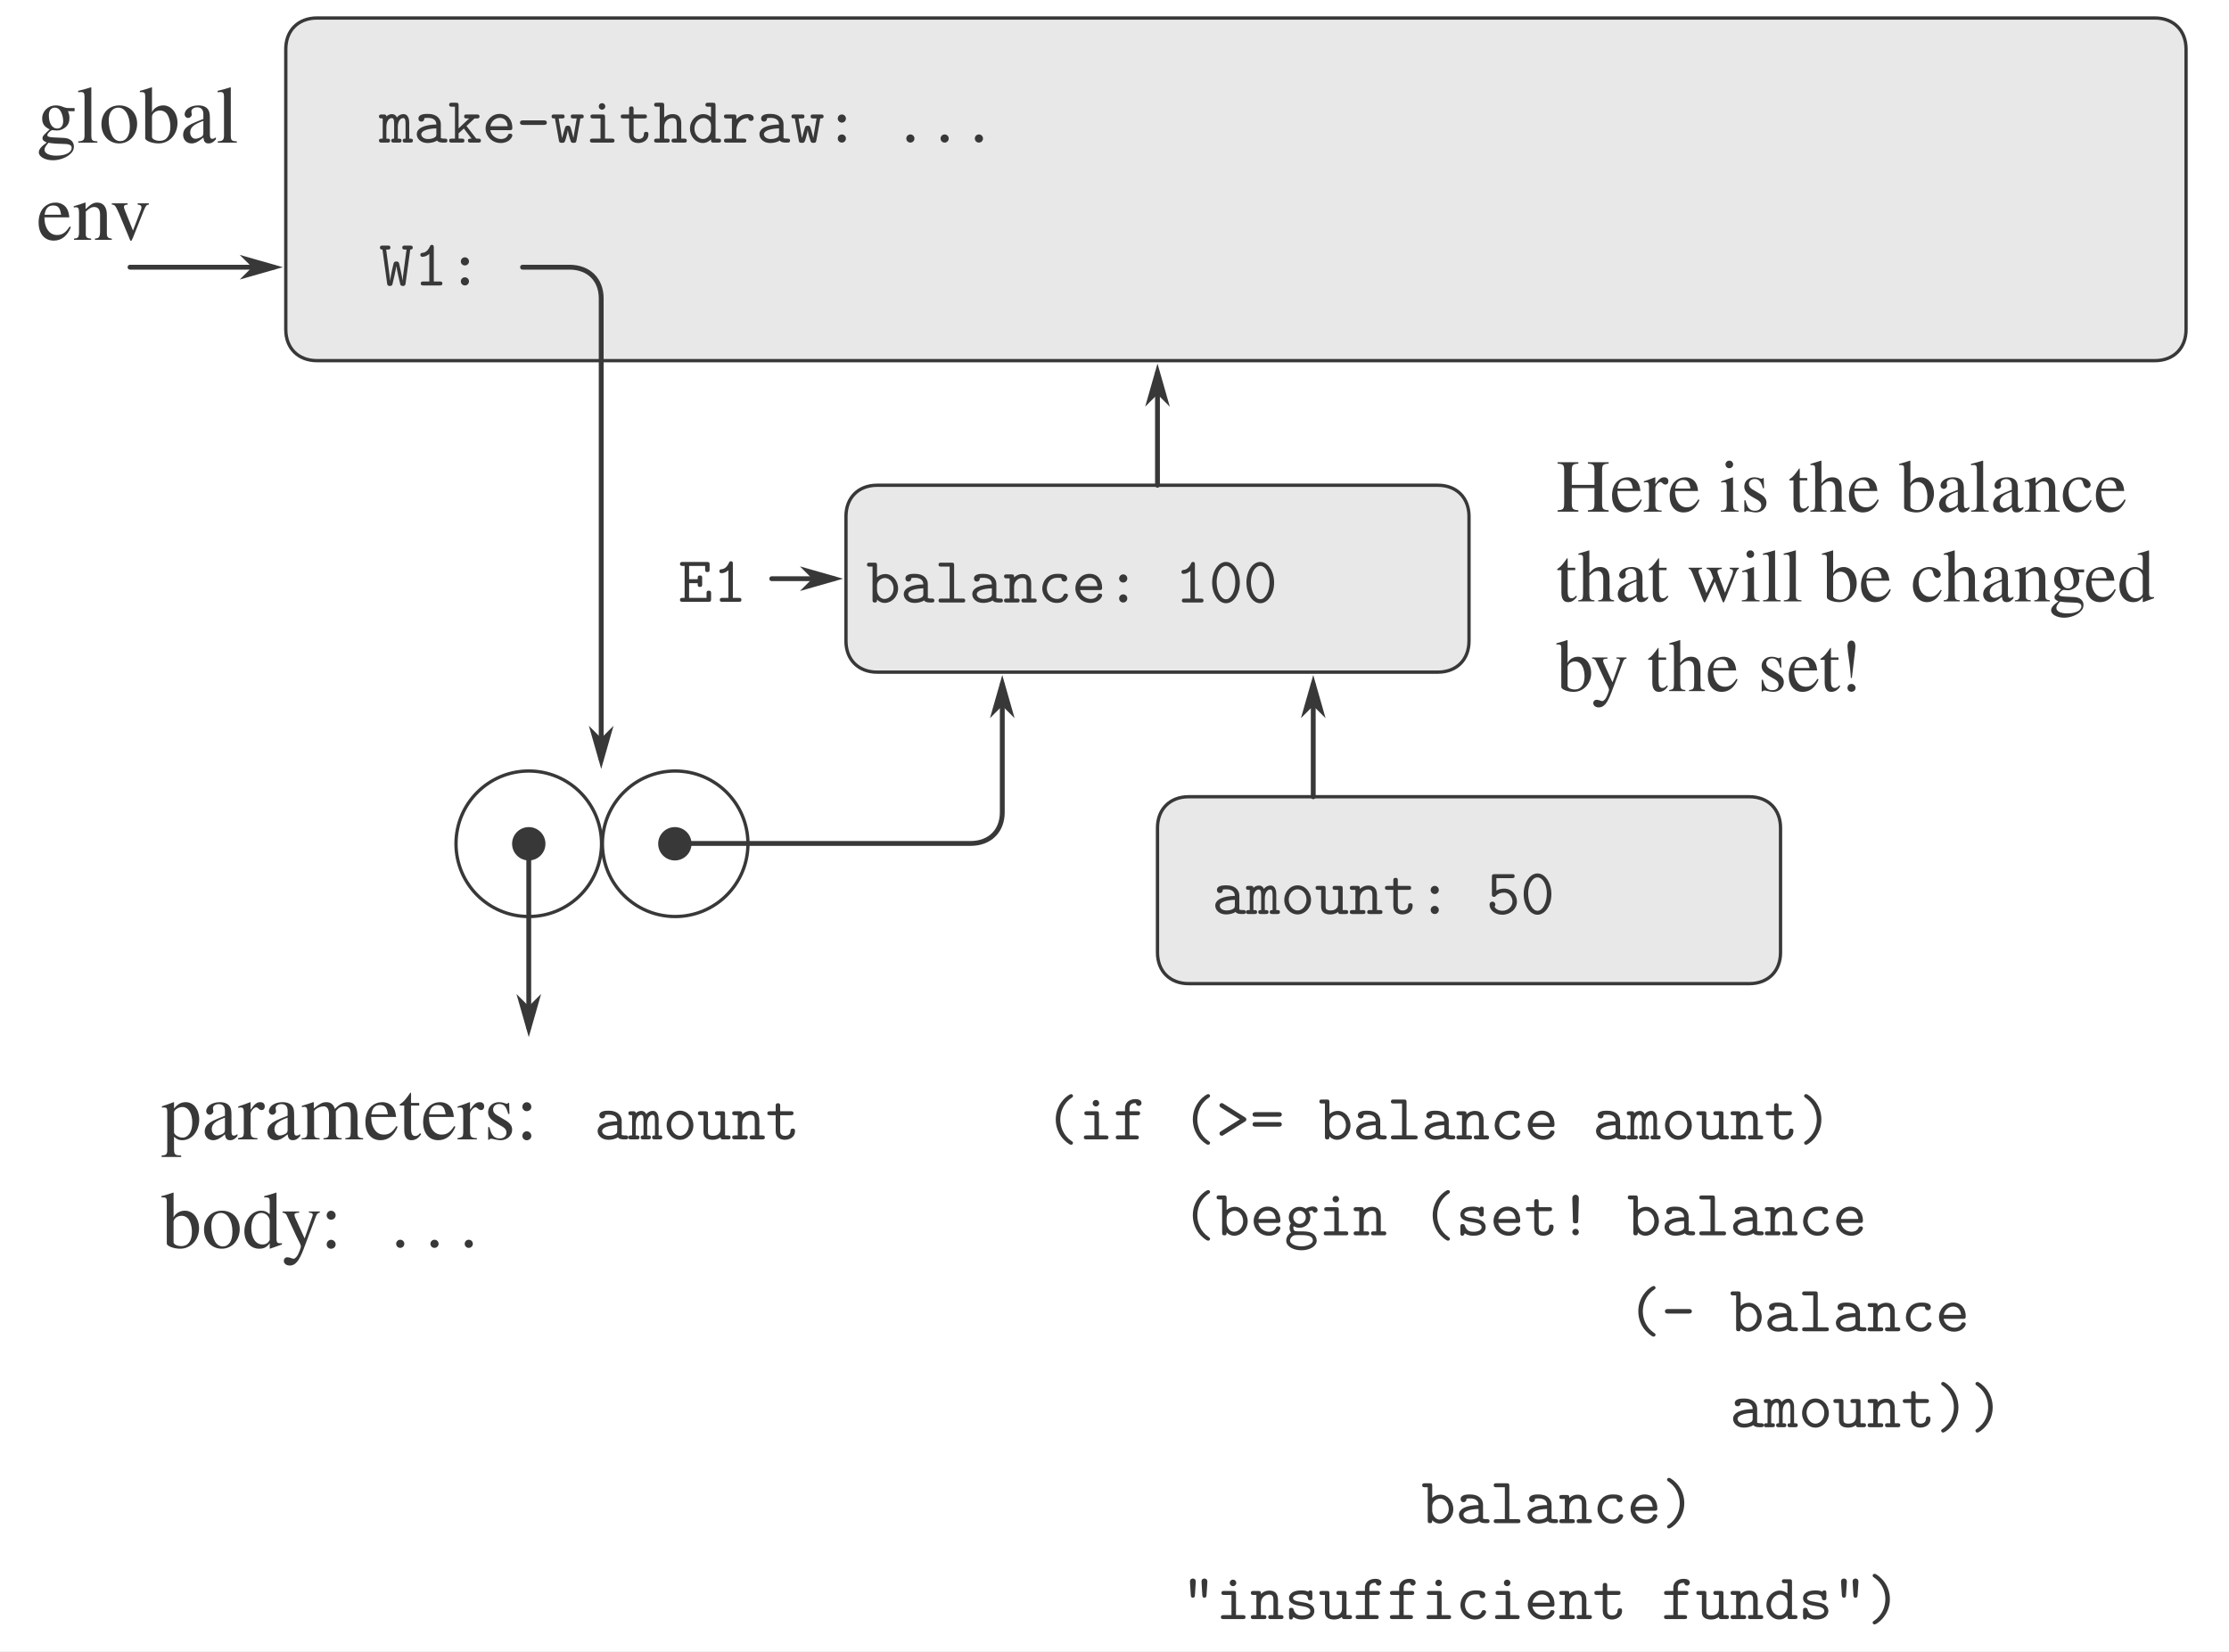
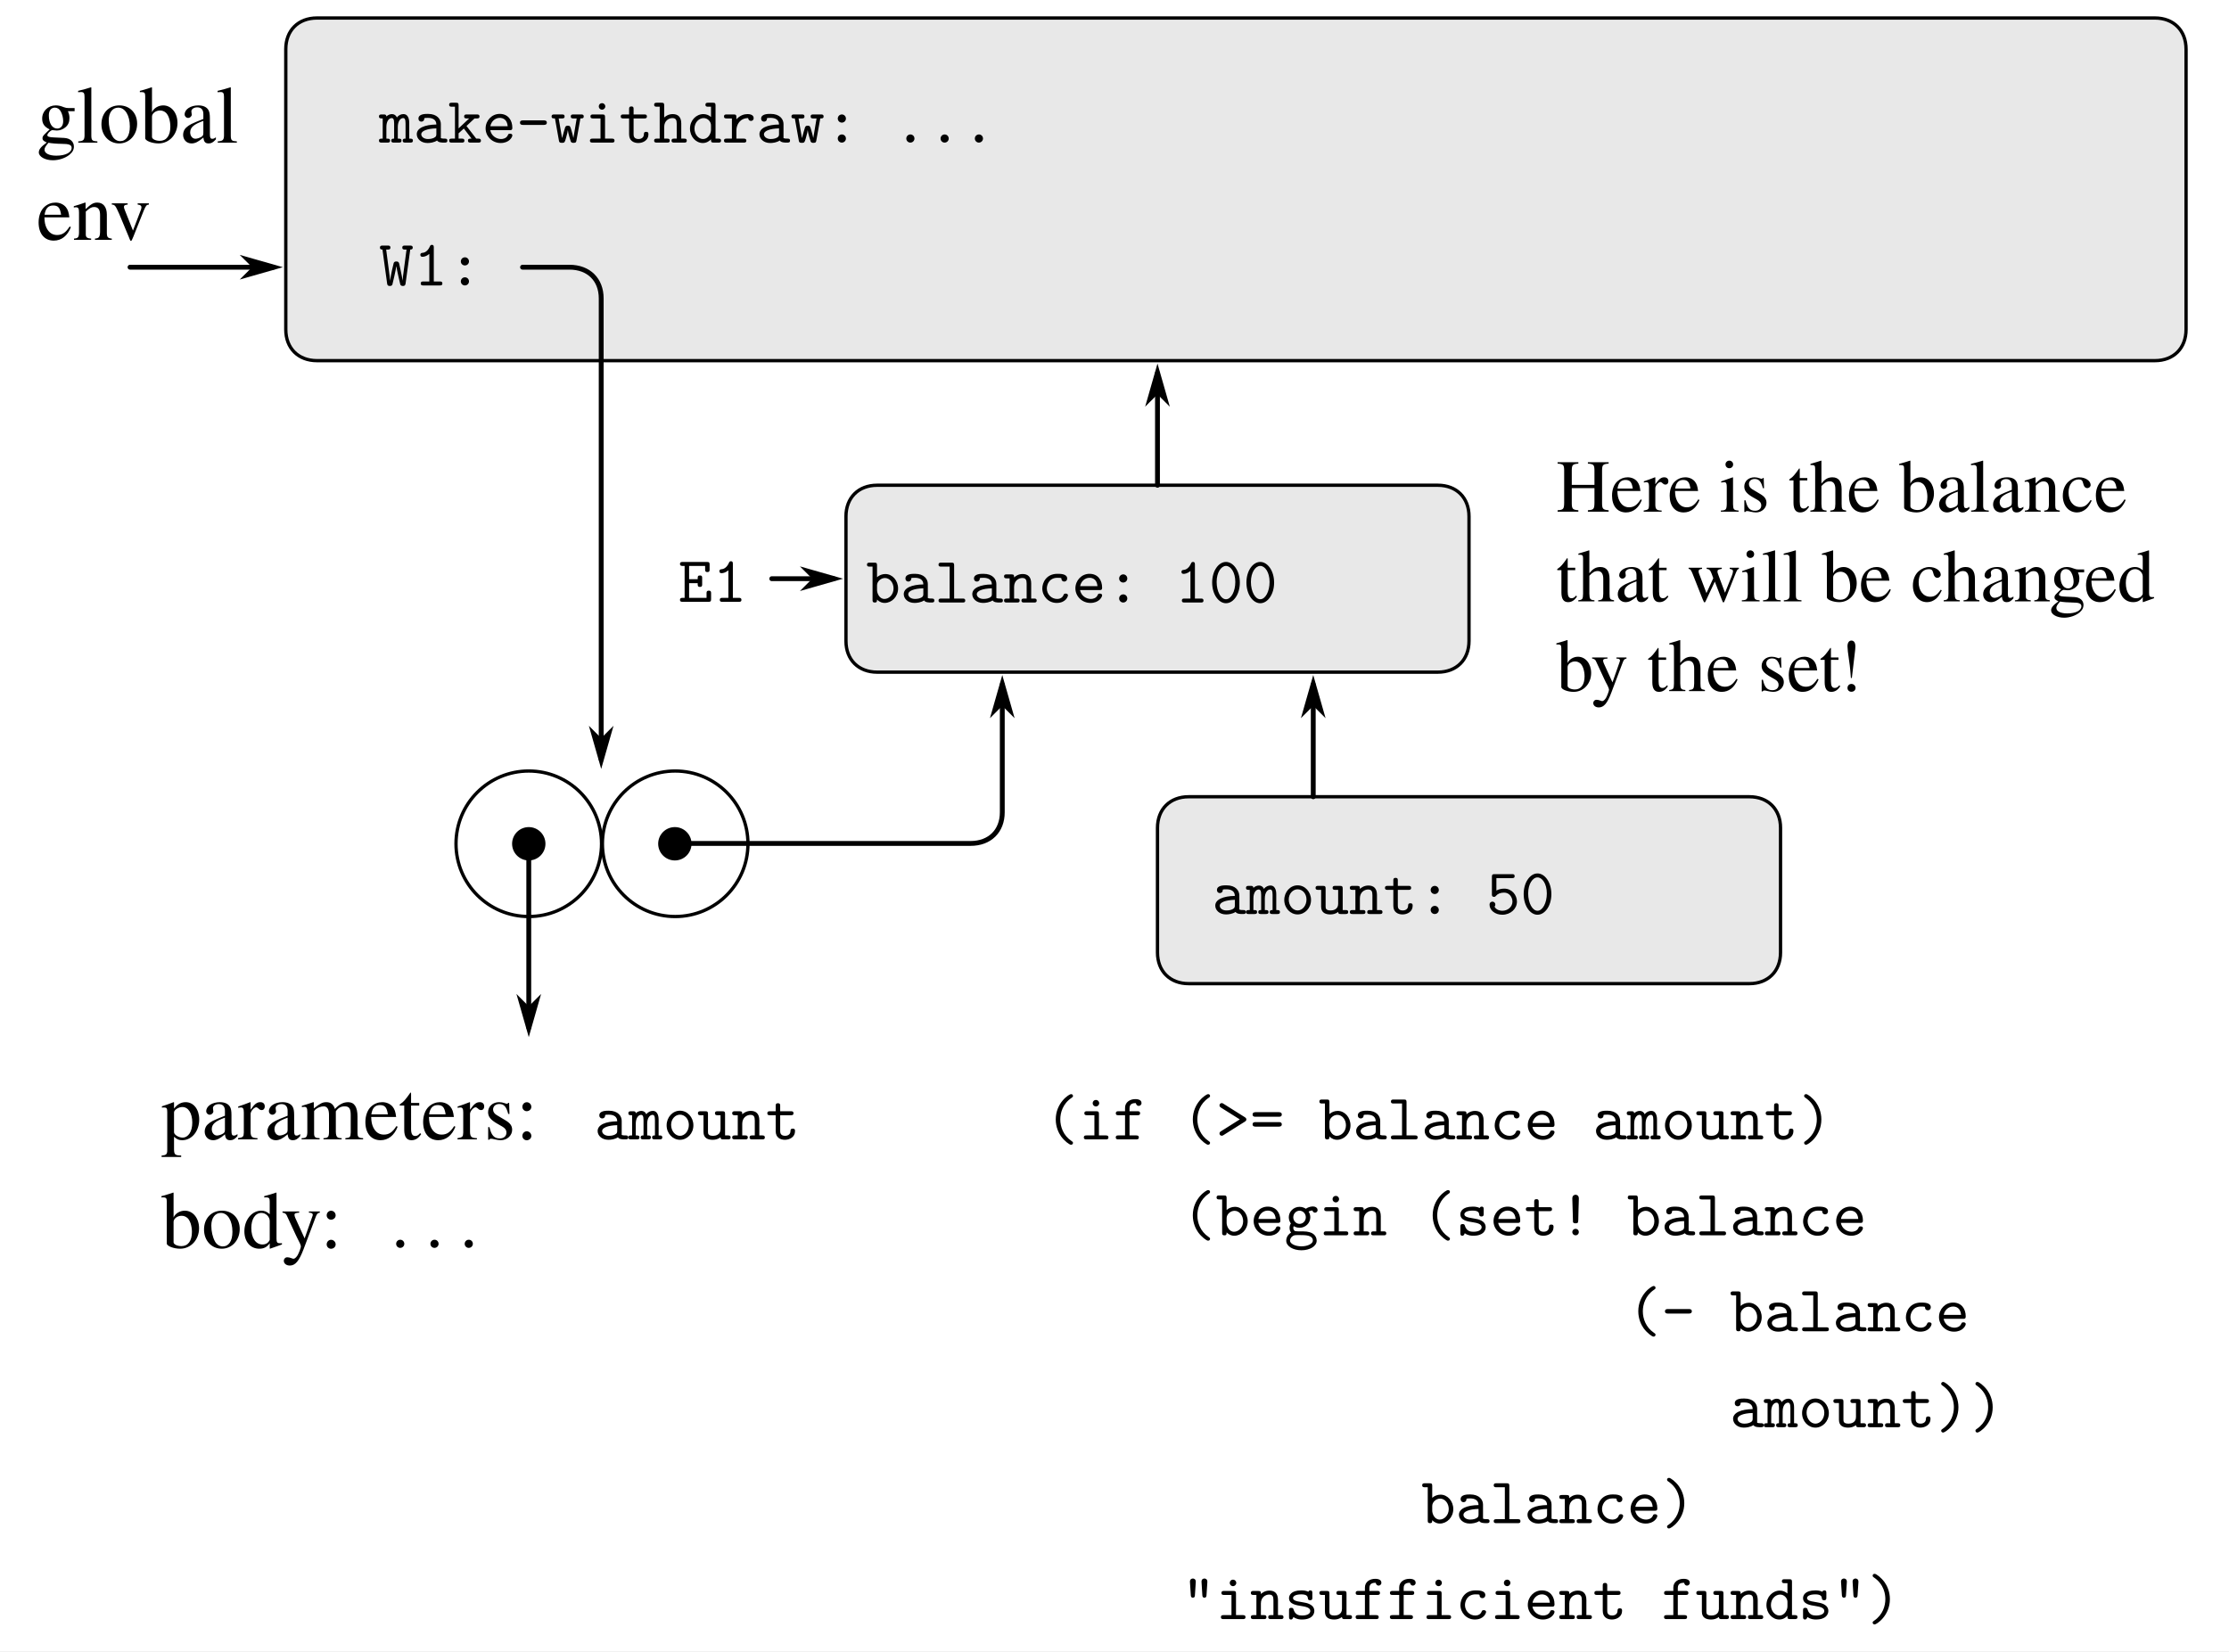
<svg xmlns="http://www.w3.org/2000/svg" preserveAspectRatio="xMinYMin meet" viewBox="0 0 683 506" id="svg4152" style="display:inline" version="1.1">
  <defs id="defs4154">
    <marker refX="0" refY="0" orient="auto" id="Arrow1Mend-6" style="overflow:visible">
-       <path d="M 0,0 5,-5 -12.5,0 5,5 0,0 z" transform="matrix(-0.4,0,0,-0.4,-4,0)" id="path3809-6-2" style="fill:#383838;fill-rule:evenodd;stroke:#383838;stroke-width:1pt;marker-start:none" />
+       <path d="M 0,0 5,-5 -12.5,0 5,5 0,0 z" transform="matrix(-0.4,0,0,-0.4,-4,0)" id="path3809-6-2" style="fill:#000000;fill-rule:evenodd;stroke:#000000;stroke-width:1pt;marker-start:none" />
    </marker>
    <marker refX="0" refY="0" orient="auto" id="marker5058" style="overflow:visible">
-       <path d="M 0,0 5,-5 -12.5,0 5,5 0,0 z" transform="matrix(-0.4,0,0,-0.4,-4,0)" id="path5060" style="fill:#383838;fill-rule:evenodd;stroke:#383838;stroke-width:1pt;marker-start:none" />
+       <path d="M 0,0 5,-5 -12.5,0 5,5 0,0 z" transform="matrix(-0.4,0,0,-0.4,-4,0)" id="path5060" style="fill:#000000;fill-rule:evenodd;stroke:#000000;stroke-width:1pt;marker-start:none" />
    </marker>
    <marker refX="0" refY="0" orient="auto" id="marker5062" style="overflow:visible">
-       <path d="M 0,0 5,-5 -12.5,0 5,5 0,0 z" transform="matrix(-0.4,0,0,-0.4,-4,0)" id="path5064" style="fill:#383838;fill-rule:evenodd;stroke:#383838;stroke-width:1pt;marker-start:none" />
+       <path d="M 0,0 5,-5 -12.5,0 5,5 0,0 z" transform="matrix(-0.4,0,0,-0.4,-4,0)" id="path5064" style="fill:#000000;fill-rule:evenodd;stroke:#000000;stroke-width:1pt;marker-start:none" />
    </marker>
    <marker refX="0" refY="0" orient="auto" id="marker5066" style="overflow:visible">
-       <path d="M 0,0 5,-5 -12.5,0 5,5 0,0 z" transform="matrix(-0.4,0,0,-0.4,-4,0)" id="path5068" style="fill:#383838;fill-rule:evenodd;stroke:#383838;stroke-width:1pt;marker-start:none" />
+       <path d="M 0,0 5,-5 -12.5,0 5,5 0,0 z" transform="matrix(-0.4,0,0,-0.4,-4,0)" id="path5068" style="fill:#000000;fill-rule:evenodd;stroke:#000000;stroke-width:1pt;marker-start:none" />
    </marker>
    <marker refX="0" refY="0" orient="auto" id="Arrow1Mend" style="overflow:visible">
-       <path d="M 0,0 5,-5 -12.5,0 5,5 0,0 z" transform="matrix(-0.4,0,0,-0.4,-4,0)" id="path3809" style="fill:#383838;fill-rule:evenodd;stroke:#383838;stroke-width:1pt;marker-start:none" />
+       <path d="M 0,0 5,-5 -12.5,0 5,5 0,0 z" transform="matrix(-0.4,0,0,-0.4,-4,0)" id="path3809" style="fill:#000000;fill-rule:evenodd;stroke:#000000;stroke-width:1pt;marker-start:none" />
    </marker>
    <marker refX="0" refY="0" orient="auto" id="marker5072" style="overflow:visible">
-       <path d="M 0,0 5,-5 -12.5,0 5,5 0,0 z" transform="matrix(-0.4,0,0,-0.4,-4,0)" id="path5074" style="fill:#383838;fill-rule:evenodd;stroke:#383838;stroke-width:1pt;marker-start:none" />
+       <path d="M 0,0 5,-5 -12.5,0 5,5 0,0 z" transform="matrix(-0.4,0,0,-0.4,-4,0)" id="path5074" style="fill:#000000;fill-rule:evenodd;stroke:#000000;stroke-width:1pt;marker-start:none" />
    </marker>
    <marker refX="0" refY="0" orient="auto" id="Arrow1Mend-3" style="overflow:visible">
-       <path d="M 0,0 5,-5 -12.5,0 5,5 0,0 z" transform="matrix(-0.4,0,0,-0.4,-4,0)" id="path3809-6" style="fill:#383838;fill-rule:evenodd;stroke:#383838;stroke-width:1pt;marker-start:none" />
+       <path d="M 0,0 5,-5 -12.5,0 5,5 0,0 z" transform="matrix(-0.4,0,0,-0.4,-4,0)" id="path3809-6" style="fill:#000000;fill-rule:evenodd;stroke:#000000;stroke-width:1pt;marker-start:none" />
    </marker>
    <marker refX="0" refY="0" orient="auto" id="Arrow1Mend-6-4" style="overflow:visible">
-       <path d="M 0,0 5,-5 -12.5,0 5,5 0,0 z" transform="matrix(-0.4,0,0,-0.4,-4,0)" id="path3809-6-2-9" style="fill:#383838;fill-rule:evenodd;stroke:#383838;stroke-width:1pt;marker-start:none" />
+       <path d="M 0,0 5,-5 -12.5,0 5,5 0,0 z" transform="matrix(-0.4,0,0,-0.4,-4,0)" id="path3809-6-2-9" style="fill:#000000;fill-rule:evenodd;stroke:#000000;stroke-width:1pt;marker-start:none" />
    </marker>
    <marker refX="0" refY="0" orient="auto" id="Arrow1Mend-4" style="overflow:visible">
-       <path d="M 0,0 5,-5 -12.5,0 5,5 0,0 z" transform="matrix(-0.4,0,0,-0.4,-4,0)" id="path3809-68" style="fill:#383838;fill-rule:evenodd;stroke:#383838;stroke-width:1pt;marker-start:none" />
+       <path d="M 0,0 5,-5 -12.5,0 5,5 0,0 z" transform="matrix(-0.4,0,0,-0.4,-4,0)" id="path3809-68" style="fill:#000000;fill-rule:evenodd;stroke:#000000;stroke-width:1pt;marker-start:none" />
    </marker>
    <marker refX="0" refY="0" orient="auto" id="Arrow1Mend-6-9" style="overflow:visible">
-       <path d="M 0,0 5,-5 -12.5,0 5,5 0,0 z" transform="matrix(-0.4,0,0,-0.4,-4,0)" id="path3809-6-2-3" style="fill:#383838;fill-rule:evenodd;stroke:#383838;stroke-width:1pt;marker-start:none" />
+       <path d="M 0,0 5,-5 -12.5,0 5,5 0,0 z" transform="matrix(-0.4,0,0,-0.4,-4,0)" id="path3809-6-2-3" style="fill:#000000;fill-rule:evenodd;stroke:#000000;stroke-width:1pt;marker-start:none" />
    </marker>
  </defs>
  <rect width="100%" height="100%" fill="white" />
  <g transform="translate(-28.416,-31.1875)" id="layer2" style="display:inline">
-     <path d="m 125.531,36.705 563.182,0 c 5.727,0 9.545,3.818 9.545,9.545 l 0,85.909 c 0,5.727 -3.818,9.545 -9.545,9.545 l -563.182,0 c -5.727,0 -9.545,-3.818 -9.545,-9.545 l 0,-85.909 c 0,-5.727 3.818,-9.545 9.545,-9.545 z" id="rect5327" style="fill:#e8e8e8;fill-opacity:1;stroke:#383838;stroke-width:1.015;stroke-linecap:round;stroke-linejoin:round;stroke-miterlimit:4;stroke-opacity:1;stroke-dasharray:none;stroke-dashoffset:0" />
-     <path d="m 236.258,289.651 89.557,0 c 5.898,0 9.716,-3.818 9.716,-9.545 l 0,-39.127" id="path3795" style="fill:none;stroke:#383838;stroke-width:1.488;stroke-linecap:round;stroke-linejoin:round;stroke-miterlimit:4;stroke-opacity:1;stroke-dasharray:none;marker-end:url(#Arrow1Mend)" />
-     <path d="m 188.531,113.069 14.386,0 c 5.898,0 9.716,3.818 9.716,9.545 l 0,141.273" id="path3795-5" style="fill:none;stroke:#383838;stroke-width:1.488;stroke-linecap:round;stroke-linejoin:round;stroke-miterlimit:4;stroke-opacity:1;stroke-dasharray:none;marker-end:url(#Arrow1Mend)" />
-     <path d="m 68.258,113.069 43.909,0" id="path4451" style="fill:none;stroke:#383838;stroke-width:1.488;stroke-linecap:round;stroke-linejoin:round;stroke-miterlimit:4;stroke-opacity:1;stroke-dasharray:none;marker-end:url(#Arrow1Mend-6)" />
-     <path d="m 190.44,294.526 0,51.545" id="path4451-5" style="fill:none;stroke:#383838;stroke-width:1.488;stroke-linecap:round;stroke-linejoin:round;stroke-miterlimit:4;stroke-opacity:1;stroke-dasharray:none;marker-end:url(#Arrow1Mend-6)" />
-     <path d="m 190,179.862 a 2.5,2.5 0 1 1 -5,0 2.5,2.5 0 1 1 5,0 z" transform="matrix(1.909092,0,0,1.909092,-167.5147,-53.62068)" id="path5407" style="fill:#383838;fill-opacity:1;stroke:#383838;stroke-width:0.354;stroke-linecap:round;stroke-linejoin:round;stroke-miterlimit:4;stroke-opacity:1;stroke-dasharray:none;stroke-dashoffset:0" />
-     <path d="m 190,179.862 a 2.5,2.5 0 1 1 -5,0 2.5,2.5 0 1 1 5,0 z" transform="matrix(1.909092,0,0,1.909092,-122.7533,-53.62068)" id="path5407-7" style="fill:#383838;fill-opacity:1;stroke:#383838;stroke-width:0.354;stroke-linecap:round;stroke-linejoin:round;stroke-miterlimit:4;stroke-opacity:1;stroke-dasharray:none;stroke-dashoffset:0" />
-     <path d="m 199.171,180.362 a 11.171,11.171 0 1 1 -22.342,0 11.171,11.171 0 1 1 22.342,0 z" transform="matrix(1.995869,0,0,1.995869,-139.9196,-70.2265)" id="path5435-9" style="fill:none;stroke:#383838;stroke-width:0.508;stroke-linecap:round;stroke-linejoin:round;stroke-miterlimit:4;stroke-opacity:1;stroke-dasharray:none;stroke-dashoffset:0" />
-     <path d="m 199.171,180.362 a 11.171,11.171 0 1 1 -22.342,0 11.171,11.171 0 1 1 22.342,0 z" transform="matrix(1.995869,0,0,1.995869,-184.7833,-70.22649)" id="path5435-9-6" style="fill:none;stroke:#383838;stroke-width:0.508;stroke-linecap:round;stroke-linejoin:round;stroke-miterlimit:4;stroke-opacity:1;stroke-dasharray:none;stroke-dashoffset:0" />
-     <path d="m 297.179,179.887 171.818,0 c 5.727,0 9.545,3.818 9.545,9.545 l 0,38.182 c 0,5.727 -3.818,9.545 -9.545,9.545 l -171.818,0 c -5.727,0 -9.545,-3.818 -9.545,-9.545 l 0,-38.182 c 0,-5.727 3.818,-9.545 9.545,-9.545 z" id="rect5327-2" style="fill:#e8e8e8;fill-opacity:1;stroke:#383838;stroke-width:1.015;stroke-linecap:round;stroke-linejoin:round;stroke-miterlimit:4;stroke-opacity:1;stroke-dasharray:none;stroke-dashoffset:0" />
-     <path d="m 264.895,208.524 18.92,0" id="path4451-8" style="fill:none;stroke:#383838;stroke-width:1.488;stroke-linecap:round;stroke-linejoin:round;stroke-miterlimit:4;stroke-opacity:1;stroke-dasharray:none;marker-end:url(#Arrow1Mend-6)" />
-     <path d="m 383.088,179.887 0,-34.364" id="path4451-8-3" style="fill:none;stroke:#383838;stroke-width:1.488;stroke-linecap:round;stroke-linejoin:round;stroke-miterlimit:4;stroke-opacity:1;stroke-dasharray:none;marker-end:url(#Arrow1Mend-6)" />
-     <path d="m 392.633,275.342 171.818,0 c 5.727,0 9.545,3.818 9.545,9.545 l 0,38.182 c 0,5.727 -3.818,9.545 -9.545,9.545 l -171.818,0 c -5.727,0 -9.545,-3.818 -9.545,-9.545 l 0,-38.182 c 0,-5.727 3.818,-9.545 9.545,-9.545 z" id="rect5327-2-7" style="fill:#e8e8e8;fill-opacity:1;stroke:#383838;stroke-width:1.015;stroke-linecap:round;stroke-linejoin:round;stroke-miterlimit:4;stroke-opacity:1;stroke-dasharray:none;stroke-dashoffset:0;display:inline" />
+     <path d="m 125.531,36.705 563.182,0 c 5.727,0 9.545,3.818 9.545,9.545 l 0,85.909 c 0,5.727 -3.818,9.545 -9.545,9.545 l -563.182,0 c -5.727,0 -9.545,-3.818 -9.545,-9.545 l 0,-85.909 c 0,-5.727 3.818,-9.545 9.545,-9.545 z" id="rect5327" style="fill:#e8e8e8;fill-opacity:1;stroke:#000000;stroke-width:1.015;stroke-linecap:round;stroke-linejoin:round;stroke-miterlimit:4;stroke-opacity:1;stroke-dasharray:none;stroke-dashoffset:0" />
+     <path d="m 236.258,289.651 89.557,0 c 5.898,0 9.716,-3.818 9.716,-9.545 l 0,-39.127" id="path3795" style="fill:none;stroke:#000000;stroke-width:1.488;stroke-linecap:round;stroke-linejoin:round;stroke-miterlimit:4;stroke-opacity:1;stroke-dasharray:none;marker-end:url(#Arrow1Mend)" />
+     <path d="m 188.531,113.069 14.386,0 c 5.898,0 9.716,3.818 9.716,9.545 l 0,141.273" id="path3795-5" style="fill:none;stroke:#000000;stroke-width:1.488;stroke-linecap:round;stroke-linejoin:round;stroke-miterlimit:4;stroke-opacity:1;stroke-dasharray:none;marker-end:url(#Arrow1Mend)" />
+     <path d="m 68.258,113.069 43.909,0" id="path4451" style="fill:none;stroke:#000000;stroke-width:1.488;stroke-linecap:round;stroke-linejoin:round;stroke-miterlimit:4;stroke-opacity:1;stroke-dasharray:none;marker-end:url(#Arrow1Mend-6)" />
+     <path d="m 190.44,294.526 0,51.545" id="path4451-5" style="fill:none;stroke:#000000;stroke-width:1.488;stroke-linecap:round;stroke-linejoin:round;stroke-miterlimit:4;stroke-opacity:1;stroke-dasharray:none;marker-end:url(#Arrow1Mend-6)" />
+     <path d="m 190,179.862 a 2.5,2.5 0 1 1 -5,0 2.5,2.5 0 1 1 5,0 z" transform="matrix(1.909092,0,0,1.909092,-167.5147,-53.62068)" id="path5407" style="fill:#000000;fill-opacity:1;stroke:#000000;stroke-width:0.354;stroke-linecap:round;stroke-linejoin:round;stroke-miterlimit:4;stroke-opacity:1;stroke-dasharray:none;stroke-dashoffset:0" />
+     <path d="m 190,179.862 a 2.5,2.5 0 1 1 -5,0 2.5,2.5 0 1 1 5,0 z" transform="matrix(1.909092,0,0,1.909092,-122.7533,-53.62068)" id="path5407-7" style="fill:#000000;fill-opacity:1;stroke:#000000;stroke-width:0.354;stroke-linecap:round;stroke-linejoin:round;stroke-miterlimit:4;stroke-opacity:1;stroke-dasharray:none;stroke-dashoffset:0" />
+     <path d="m 199.171,180.362 a 11.171,11.171 0 1 1 -22.342,0 11.171,11.171 0 1 1 22.342,0 z" transform="matrix(1.995869,0,0,1.995869,-139.9196,-70.2265)" id="path5435-9" style="fill:none;stroke:#000000;stroke-width:0.508;stroke-linecap:round;stroke-linejoin:round;stroke-miterlimit:4;stroke-opacity:1;stroke-dasharray:none;stroke-dashoffset:0" />
+     <path d="m 199.171,180.362 a 11.171,11.171 0 1 1 -22.342,0 11.171,11.171 0 1 1 22.342,0 z" transform="matrix(1.995869,0,0,1.995869,-184.7833,-70.22649)" id="path5435-9-6" style="fill:none;stroke:#000000;stroke-width:0.508;stroke-linecap:round;stroke-linejoin:round;stroke-miterlimit:4;stroke-opacity:1;stroke-dasharray:none;stroke-dashoffset:0" />
+     <path d="m 297.179,179.887 171.818,0 c 5.727,0 9.545,3.818 9.545,9.545 l 0,38.182 c 0,5.727 -3.818,9.545 -9.545,9.545 l -171.818,0 c -5.727,0 -9.545,-3.818 -9.545,-9.545 l 0,-38.182 c 0,-5.727 3.818,-9.545 9.545,-9.545 z" id="rect5327-2" style="fill:#e8e8e8;fill-opacity:1;stroke:#000000;stroke-width:1.015;stroke-linecap:round;stroke-linejoin:round;stroke-miterlimit:4;stroke-opacity:1;stroke-dasharray:none;stroke-dashoffset:0" />
+     <path d="m 264.895,208.524 18.92,0" id="path4451-8" style="fill:none;stroke:#000000;stroke-width:1.488;stroke-linecap:round;stroke-linejoin:round;stroke-miterlimit:4;stroke-opacity:1;stroke-dasharray:none;marker-end:url(#Arrow1Mend-6)" />
+     <path d="m 383.088,179.887 0,-34.364" id="path4451-8-3" style="fill:none;stroke:#000000;stroke-width:1.488;stroke-linecap:round;stroke-linejoin:round;stroke-miterlimit:4;stroke-opacity:1;stroke-dasharray:none;marker-end:url(#Arrow1Mend-6)" />
+     <path d="m 392.633,275.342 171.818,0 c 5.727,0 9.545,3.818 9.545,9.545 l 0,38.182 c 0,5.727 -3.818,9.545 -9.545,9.545 l -171.818,0 c -5.727,0 -9.545,-3.818 -9.545,-9.545 l 0,-38.182 c 0,-5.727 3.818,-9.545 9.545,-9.545 z" id="rect5327-2-7" style="fill:#e8e8e8;fill-opacity:1;stroke:#000000;stroke-width:1.015;stroke-linecap:round;stroke-linejoin:round;stroke-miterlimit:4;stroke-opacity:1;stroke-dasharray:none;stroke-dashoffset:0;display:inline" />
  </g>
  <g transform="translate(-28.416,-31.1875)" id="layer3" style="display:inline">
-     <text x="236.258" y="215.615" id="text6301" xml:space="preserve" style="font-size:20px;font-style:normal;font-variant:normal;font-weight:normal;font-stretch:normal;text-align:start;line-height:125%;letter-spacing:0px;word-spacing:0px;text-anchor:start;fill:#383838;fill-opacity:1;stroke:none;font-family:Latin Modern Mono;-inkscape-font-specification:Latin Modern Mono">
+     <text x="236.258" y="215.615" id="text6301" xml:space="preserve" style="font-size:20px;font-style:normal;font-variant:normal;font-weight:normal;font-stretch:normal;text-align:start;line-height:125%;letter-spacing:0px;word-spacing:0px;text-anchor:start;fill:#000000;fill-opacity:1;stroke:none;font-family:Latin Modern Mono;-inkscape-font-specification:Latin Modern Mono">
      <tspan x="236.258" y="215.615" id="tspan6303">E1</tspan>
    </text>
-     <text x="144.622" y="74.887" id="text5493" xml:space="preserve" style="font-size:20px;font-style:normal;font-variant:normal;font-weight:normal;font-stretch:normal;text-align:start;line-height:125%;letter-spacing:0px;word-spacing:0px;text-anchor:start;fill:#383838;fill-opacity:1;stroke:none;font-family:Latin Modern Mono;-inkscape-font-specification:Latin Modern Mono">
+     <text x="144.622" y="74.887" id="text5493" xml:space="preserve" style="font-size:20px;font-style:normal;font-variant:normal;font-weight:normal;font-stretch:normal;text-align:start;line-height:125%;letter-spacing:0px;word-spacing:0px;text-anchor:start;fill:#000000;fill-opacity:1;stroke:none;font-family:Latin Modern Mono;-inkscape-font-specification:Latin Modern Mono">
      <tspan x="144.622" y="74.887" id="tspan5495">make-withdraw: ...</tspan>
    </text>
-     <text x="144.622" y="118.66" id="text5473" xml:space="preserve" style="font-size:20px;font-style:normal;font-variant:normal;font-weight:normal;font-stretch:normal;text-align:start;line-height:125%;letter-spacing:0px;word-spacing:0px;text-anchor:start;fill:#383838;fill-opacity:1;stroke:none;font-family:Latin Modern Mono;-inkscape-font-specification:Latin Modern Mono">
+     <text x="144.622" y="118.66" id="text5473" xml:space="preserve" style="font-size:20px;font-style:normal;font-variant:normal;font-weight:normal;font-stretch:normal;text-align:start;line-height:125%;letter-spacing:0px;word-spacing:0px;text-anchor:start;fill:#000000;fill-opacity:1;stroke:none;font-family:Latin Modern Mono;-inkscape-font-specification:Latin Modern Mono">
      <tspan x="144.622" y="118.66" id="tspan5475">W1:</tspan>
    </text>
-     <text x="39.622" y="74.887" id="text5477" xml:space="preserve" style="font-size:20px;font-style:normal;font-variant:normal;font-weight:normal;font-stretch:normal;text-align:start;line-height:120%;letter-spacing:0px;word-spacing:0px;text-anchor:start;fill:#383838;fill-opacity:1;stroke:none;font-family:Latin Modern Mono;-inkscape-font-specification:Latin Modern Mono">
+     <text x="39.622" y="74.887" id="text5477" xml:space="preserve" style="font-size:20px;font-style:normal;font-variant:normal;font-weight:normal;font-stretch:normal;text-align:start;line-height:120%;letter-spacing:0px;word-spacing:0px;text-anchor:start;fill:#000000;fill-opacity:1;stroke:none;font-family:Latin Modern Mono;-inkscape-font-specification:Latin Modern Mono">
      <tspan x="39.622" y="74.887" id="tspan5479" style="font-size:24.818px;font-style:normal;font-variant:normal;font-weight:normal;font-stretch:normal;line-height:120%;font-family:Times;-inkscape-font-specification:Times">global</tspan>
      <tspan x="39.622" y="104.669" id="tspan5507" style="font-size:24.818px;font-style:normal;font-variant:normal;font-weight:normal;font-stretch:normal;line-height:120%;font-family:Times;-inkscape-font-specification:Times">env</tspan>
    </text>
-     <text x="383.088" y="215.826" id="text6297" xml:space="preserve" style="font-size:20px;font-style:normal;font-variant:normal;font-weight:normal;font-stretch:normal;text-align:center;line-height:125%;letter-spacing:0px;word-spacing:0px;text-anchor:middle;fill:#383838;fill-opacity:1;stroke:none;font-family:Latin Modern Mono;-inkscape-font-specification:Latin Modern Mono">
+     <text x="383.088" y="215.826" id="text6297" xml:space="preserve" style="font-size:20px;font-style:normal;font-variant:normal;font-weight:normal;font-stretch:normal;text-align:center;line-height:125%;letter-spacing:0px;word-spacing:0px;text-anchor:middle;fill:#000000;fill-opacity:1;stroke:none;font-family:Latin Modern Mono;-inkscape-font-specification:Latin Modern Mono">
      <tspan x="383.088" y="215.826" id="tspan6299">balance: 100</tspan>
    </text>
-     <text x="77.804" y="380.342" id="text5497" xml:space="preserve" style="font-size:24.818px;font-style:normal;font-variant:normal;font-weight:normal;font-stretch:normal;text-align:start;line-height:120%;letter-spacing:0px;word-spacing:0px;text-anchor:start;fill:#383838;fill-opacity:1;stroke:none;font-family:Times;-inkscape-font-specification:Sans">
+     <text x="77.804" y="380.342" id="text5497" xml:space="preserve" style="font-size:24.818px;font-style:normal;font-variant:normal;font-weight:normal;font-stretch:normal;text-align:start;line-height:120%;letter-spacing:0px;word-spacing:0px;text-anchor:start;fill:#000000;fill-opacity:1;stroke:none;font-family:Times;-inkscape-font-specification:Sans">
      <tspan x="77.804" y="380.342" id="tspan5499" style="line-height:120%">parameters:  <tspan dx="4.773" id="tspan5868" style="font-size:20px;font-style:normal;font-variant:normal;font-weight:normal;font-stretch:normal;line-height:120%;font-family:Latin Modern Mono;-inkscape-font-specification:Latin Modern Mono">amount</tspan>
      </tspan>
      <tspan x="77.804" y="413.59" id="tspan5914" style="font-style:normal;font-variant:normal;font-weight:normal;font-stretch:normal;line-height:120%;font-family:Times;-inkscape-font-specification:Sans">body:  <tspan id="tspan5503" style="font-size:20px;font-style:normal;font-variant:normal;font-weight:normal;font-stretch:normal;line-height:120%;font-family:Latin Modern Mono;-inkscape-font-specification:Latin Modern Mono">...</tspan>
      </tspan>
    </text>
-     <path d="m 430.815,275.342 0,-34.364" id="path4451-8-3-0" style="fill:none;stroke:#383838;stroke-width:1.488;stroke-linecap:round;stroke-linejoin:round;stroke-miterlimit:4;stroke-opacity:1;stroke-dasharray:none;marker-end:url(#Arrow1Mend-6)" />
-     <text x="478.543" y="311.28" id="text6297-8" xml:space="preserve" style="font-size:20px;font-style:normal;font-variant:normal;font-weight:normal;font-stretch:normal;text-align:center;line-height:125%;letter-spacing:0px;word-spacing:0px;text-anchor:middle;fill:#383838;fill-opacity:1;stroke:none;font-family:Latin Modern Mono;-inkscape-font-specification:Latin Modern Mono">
+     <path d="m 430.815,275.342 0,-34.364" id="path4451-8-3-0" style="fill:none;stroke:#000000;stroke-width:1.488;stroke-linecap:round;stroke-linejoin:round;stroke-miterlimit:4;stroke-opacity:1;stroke-dasharray:none;marker-end:url(#Arrow1Mend-6)" />
+     <text x="478.543" y="311.28" id="text6297-8" xml:space="preserve" style="font-size:20px;font-style:normal;font-variant:normal;font-weight:normal;font-stretch:normal;text-align:center;line-height:125%;letter-spacing:0px;word-spacing:0px;text-anchor:middle;fill:#000000;fill-opacity:1;stroke:none;font-family:Latin Modern Mono;-inkscape-font-specification:Latin Modern Mono">
      <tspan x="478.543" y="311.28" id="tspan6299-8">amount: 50</tspan>
    </text>
-     <text x="505.251" y="187.986" id="text6205" xml:space="preserve" style="font-size:24.818px;font-style:normal;font-variant:normal;font-weight:normal;font-stretch:normal;text-align:start;line-height:120%;letter-spacing:0px;word-spacing:0px;text-anchor:start;fill:#383838;fill-opacity:1;stroke:none;font-family:Times;-inkscape-font-specification:Times">
+     <text x="505.251" y="187.986" id="text6205" xml:space="preserve" style="font-size:24.818px;font-style:normal;font-variant:normal;font-weight:normal;font-stretch:normal;text-align:start;line-height:120%;letter-spacing:0px;word-spacing:0px;text-anchor:start;fill:#000000;fill-opacity:1;stroke:none;font-family:Times;-inkscape-font-specification:Times">
      <tspan x="505.251" y="187.986" id="tspan6207" style="font-size:22.909px;line-height:120%">Here is the balance</tspan>
      <tspan x="505.251" y="215.477" id="tspan6209" style="font-size:22.909px;line-height:120%">that will be changed</tspan>
      <tspan x="505.251" y="242.968" id="tspan6211" style="font-size:22.909px;line-height:120%">by the set!</tspan>
    </text>
-     <text x="348.461" y="380.342" id="text6213" xml:space="preserve" style="font-size:20px;font-style:normal;font-variant:normal;font-weight:normal;font-stretch:normal;text-align:start;line-height:140%;letter-spacing:0px;word-spacing:0px;text-anchor:start;fill:#383838;fill-opacity:1;stroke:none;font-family:Latin Modern Mono;-inkscape-font-specification:Latin Modern Mono">
+     <text x="348.461" y="380.342" id="text6213" xml:space="preserve" style="font-size:20px;font-style:normal;font-variant:normal;font-weight:normal;font-stretch:normal;text-align:start;line-height:140%;letter-spacing:0px;word-spacing:0px;text-anchor:start;fill:#000000;fill-opacity:1;stroke:none;font-family:Latin Modern Mono;-inkscape-font-specification:Latin Modern Mono">
      <tspan x="348.461" y="380.342" id="tspan6215" xml:space="preserve">(if (&gt;= balance amount)</tspan>
      <tspan x="348.461" y="409.742" id="tspan6217" xml:space="preserve">    (begin (set! balance </tspan>
      <tspan x="348.461" y="439.142" id="tspan6223" xml:space="preserve">                 (- balance </tspan>
      <tspan x="348.461" y="468.542" id="tspan6225" xml:space="preserve">                    amount))</tspan>
      <tspan x="348.461" y="497.942" id="tspan6219" xml:space="preserve">           balance)</tspan>
      <tspan x="348.461" y="527.342" id="tspan6221" xml:space="preserve">    "insufficient funds")</tspan>
    </text>
  </g>
</svg>
